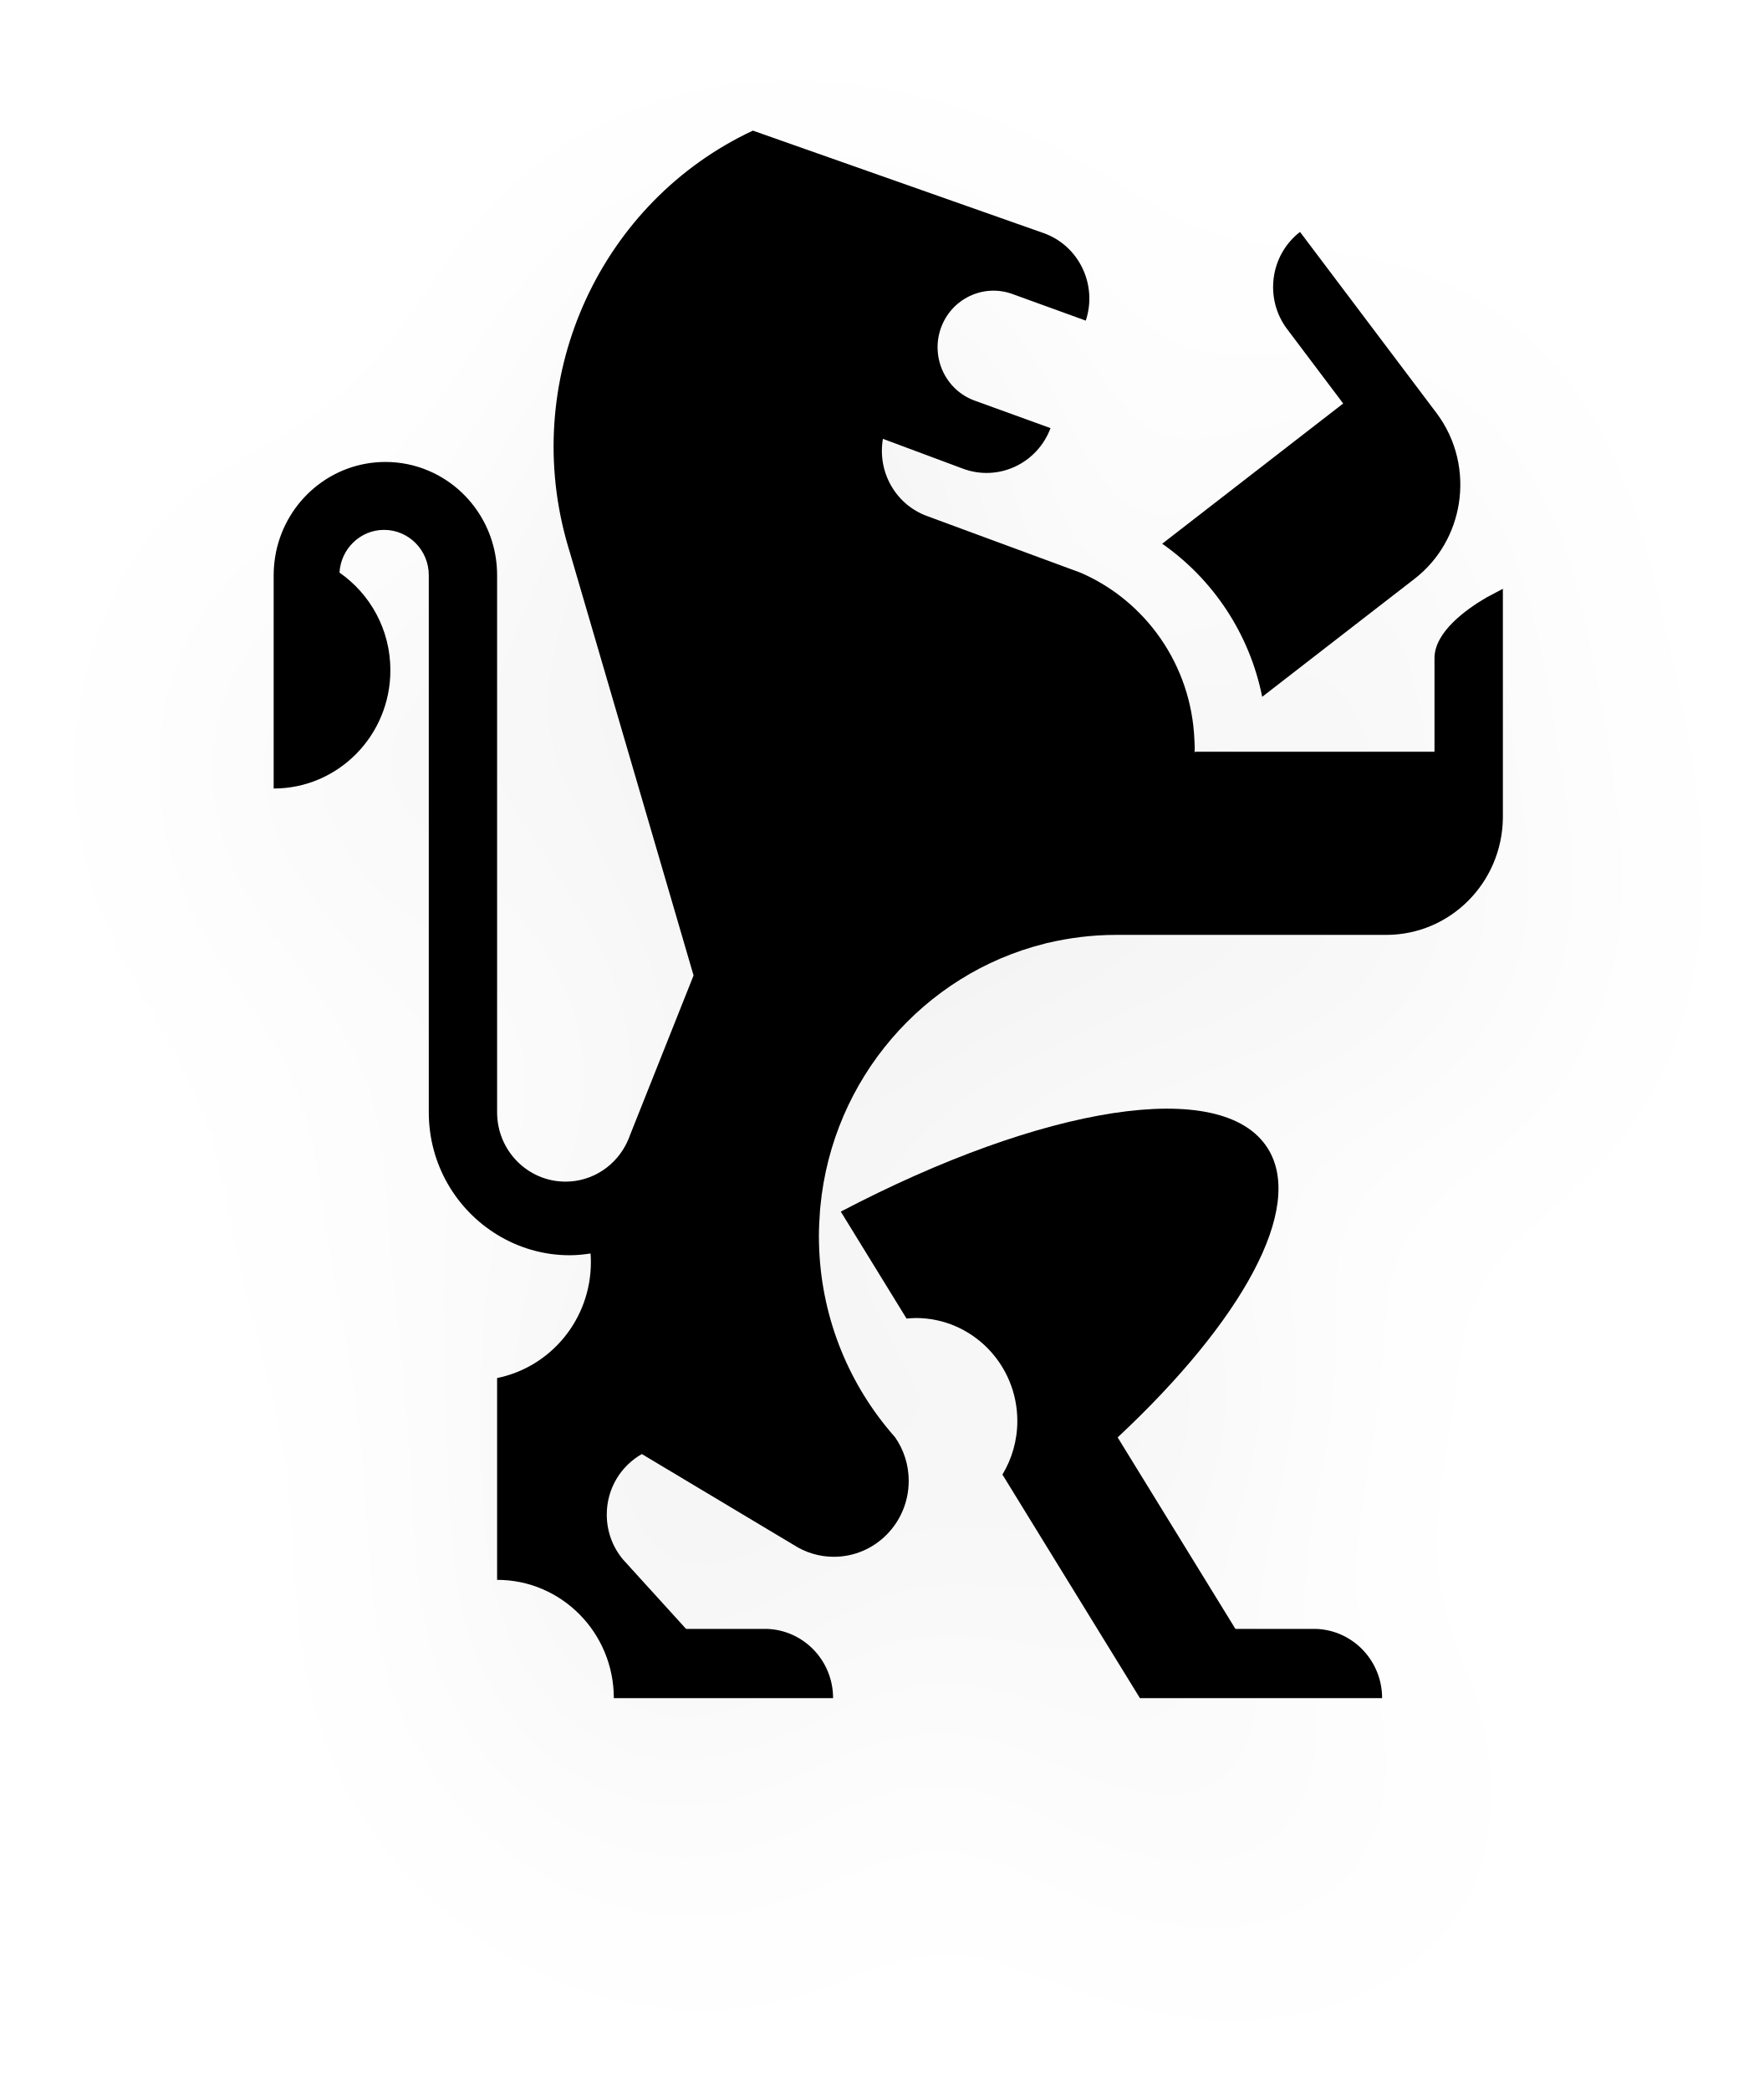
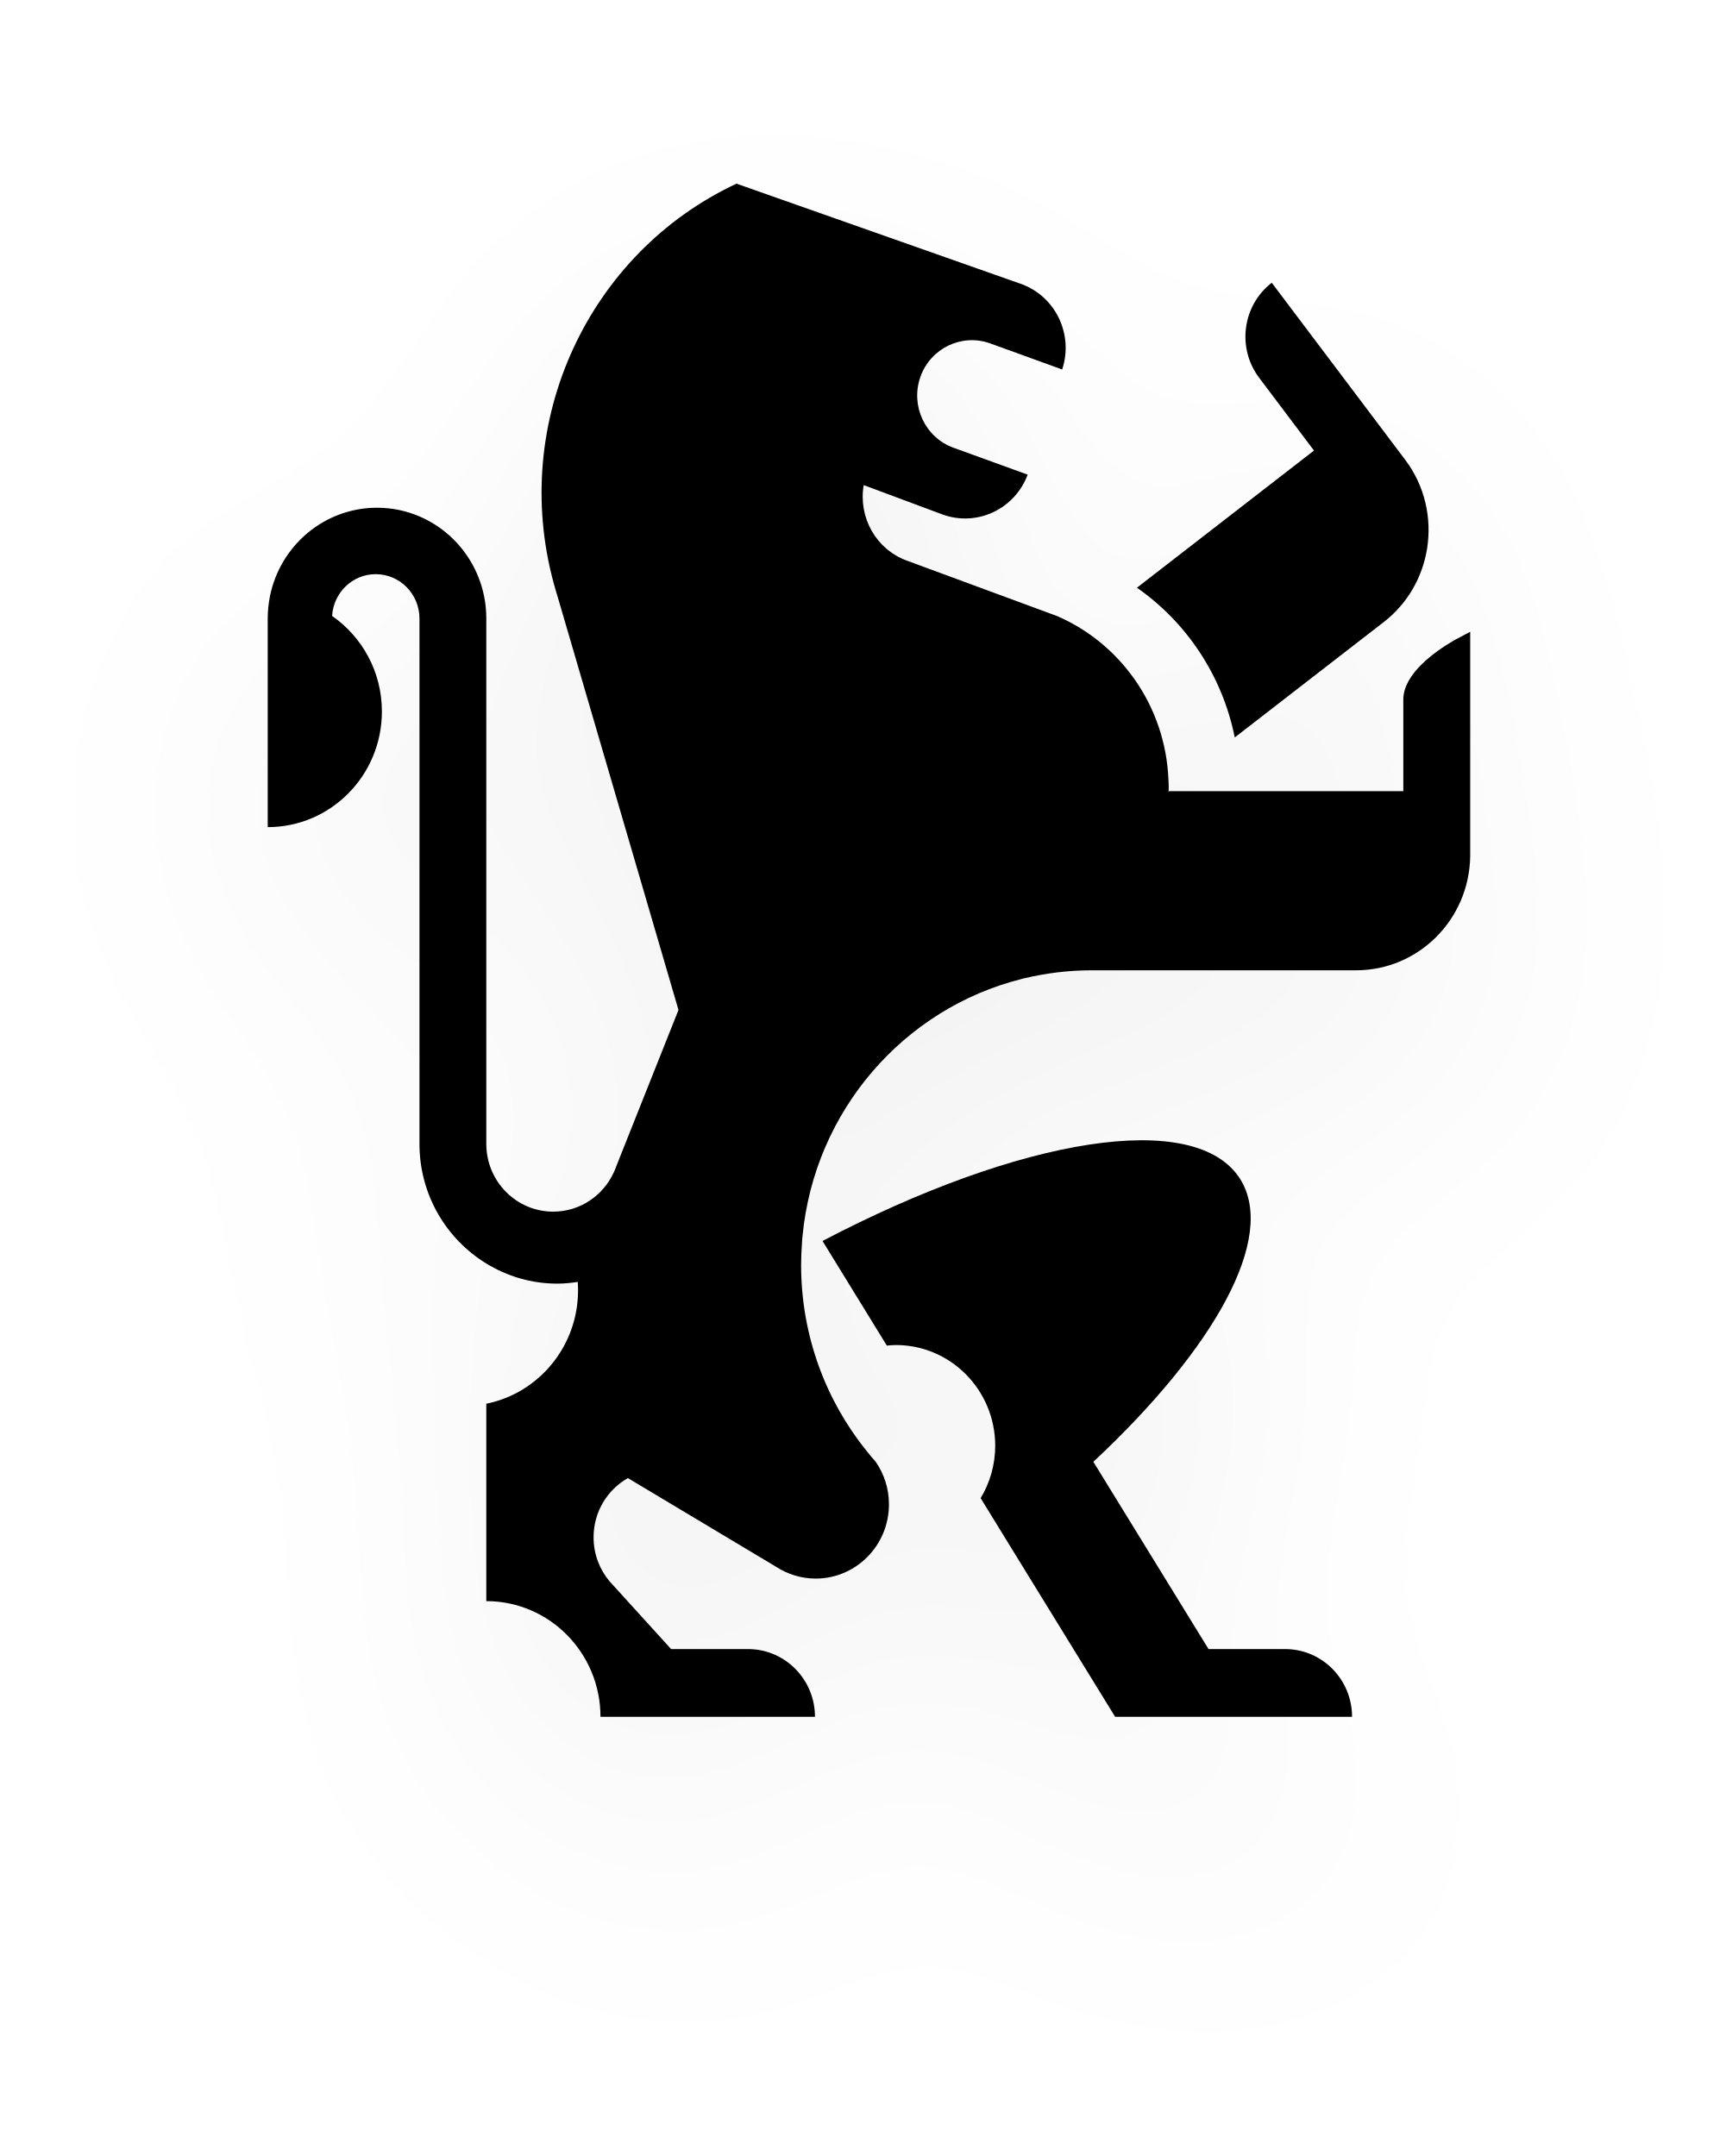
- <svg xmlns="http://www.w3.org/2000/svg" width="27px" height="32px" viewBox="0 0 27 32" version="1.1">
+ <svg xmlns="http://www.w3.org/2000/svg" width="60px" height="75px" viewBox="0 0 27 32" version="1.1">
  <defs>
    <filter x="-50%" y="-50%" width="200%" height="200%" filterUnits="objectBoundingBox" id="filter-1">
      <feOffset dx="0" dy="2" in="SourceAlpha" result="shadowOffsetOuter1" />
      <feGaussianBlur stdDeviation="2" in="shadowOffsetOuter1" result="shadowBlurOuter1" />
      <feColorMatrix values="0 0 0 0 0   0 0 0 0 0   0 0 0 0 0  0 0 0 0.05 0" type="matrix" in="shadowBlurOuter1" result="shadowMatrixOuter1" />
      <feMerge>
        <feMergeNode in="shadowMatrixOuter1" />
        <feMergeNode in="SourceGraphic" />
      </feMerge>
    </filter>
  </defs>
  <g id="OPt-2" stroke="none" stroke-width="1" fill="none" fill-rule="evenodd">
    <g id="prog2_pro3_Mobile-Portrait_opt2-Copy-2" transform="translate(-10, -15)" fill="#000000">
      <g id="nav">
        <g id="Group-6" filter="url(#filter-1)">
          <g id="ic_home" transform="translate(14, 17)">
            <g id="Group" transform="translate(9.6, 12) scale(-1, 1) translate(-9.6, -12) ">
              <path d="M1.542,6.862 L2.436,7.554 L3.875,8.669 C4.069,7.7 4.63,6.867 5.406,6.325 L2.635,4.178 L3.493,3.039 C3.844,2.573 3.756,1.907 3.296,1.551 L1.207,4.323 C0.898,4.733 0.79,5.235 0.864,5.708 C0.934,6.15 1.163,6.568 1.542,6.862 L1.542,6.862 Z" id="Shape" />
              <path d="M10.327,16.551 C7.236,14.931 4.483,14.473 3.788,15.585 C3.218,16.499 4.188,18.233 6.088,20.008 L4.285,22.94 L3.057,22.94 C2.492,22.956 2.039,23.424 2.039,24 L3.633,24 L5.747,24 L6.399,22.94 L7.444,21.241 L7.852,20.577 C7.708,20.338 7.624,20.057 7.624,19.757 C7.624,18.886 8.321,18.18 9.18,18.18 C9.227,18.18 9.274,18.185 9.32,18.189 L10.327,16.551 L10.327,16.551 Z" id="Shape" />
              <path d="M18.974,6.453 C18.812,5.665 18.124,5.073 17.299,5.073 C17.064,5.073 16.839,5.121 16.635,5.209 C16.021,5.471 15.589,6.088 15.589,6.807 L15.589,15.031 C15.589,15.617 15.12,16.092 14.542,16.092 C14.121,16.092 13.759,15.84 13.593,15.476 C13.578,15.444 13.565,15.411 13.553,15.377 L12.581,12.935 L14.468,6.481 C14.469,6.477 14.471,6.472 14.472,6.468 C14.495,6.396 14.515,6.323 14.535,6.251 C15.222,3.722 13.986,1.082 11.673,0 L7.23,1.566 C6.684,1.755 6.393,2.356 6.576,2.909 L7.701,2.501 C8.146,2.34 8.636,2.575 8.795,3.025 C8.954,3.476 8.722,3.973 8.277,4.134 L7.116,4.555 C7.319,5.099 7.916,5.377 8.456,5.176 L9.682,4.719 C9.769,5.22 9.492,5.725 9.004,5.902 L6.655,6.769 C5.664,7.198 4.961,8.176 4.913,9.325 C4.911,9.367 4.908,9.409 4.908,9.452 C4.908,9.478 4.911,9.504 4.911,9.53 C4.907,9.518 4.904,9.51 4.904,9.51 L1.237,9.51 L1.237,8.076 C1.237,7.676 0.749,7.327 0.439,7.147 L0.19,7.015 L0.19,10.528 C0.204,11.517 0.997,12.314 1.976,12.314 L6.111,12.314 C6.478,12.314 6.834,12.359 7.175,12.441 C7.158,12.437 7.142,12.431 7.125,12.426 C7.143,12.432 7.161,12.437 7.179,12.441 C7.19,12.444 7.2,12.447 7.211,12.45 C9.054,12.912 10.454,14.514 10.64,16.477 C10.644,16.511 10.646,16.545 10.648,16.58 C10.656,16.694 10.662,16.808 10.662,16.924 C10.662,18.028 10.278,19.042 9.639,19.836 C9.593,19.894 9.544,19.951 9.495,20.007 C9.364,20.196 9.287,20.425 9.287,20.673 C9.287,21.315 9.8,21.836 10.434,21.836 C10.661,21.836 10.873,21.768 11.052,21.652 L13.373,20.263 C13.694,20.445 13.91,20.791 13.91,21.19 C13.91,21.453 13.816,21.694 13.659,21.88 L12.696,22.94 L11.52,22.94 L11.52,22.94 L11.463,22.94 C10.898,22.956 10.445,23.424 10.445,24 L12.538,24 L12.538,24 L13.802,24 C13.802,23 14.602,22.189 15.589,22.189 L15.589,19.099 C14.77,18.934 14.153,18.202 14.153,17.323 C14.153,17.279 14.155,17.236 14.158,17.192 C14.263,17.208 14.369,17.219 14.478,17.219 C14.885,17.219 15.264,17.103 15.589,16.904 C16.215,16.521 16.635,15.827 16.635,15.031 L16.635,6.807 C16.635,6.424 16.942,6.113 17.32,6.113 C17.684,6.113 17.981,6.403 18.002,6.767 C17.532,7.094 17.223,7.641 17.223,8.262 C17.223,9.263 18.023,10.073 19.01,10.073 L19.01,6.807 C19.01,6.686 18.997,6.567 18.974,6.453 L18.974,6.453 Z" id="Shape" />
            </g>
          </g>
        </g>
      </g>
    </g>
  </g>
</svg>
